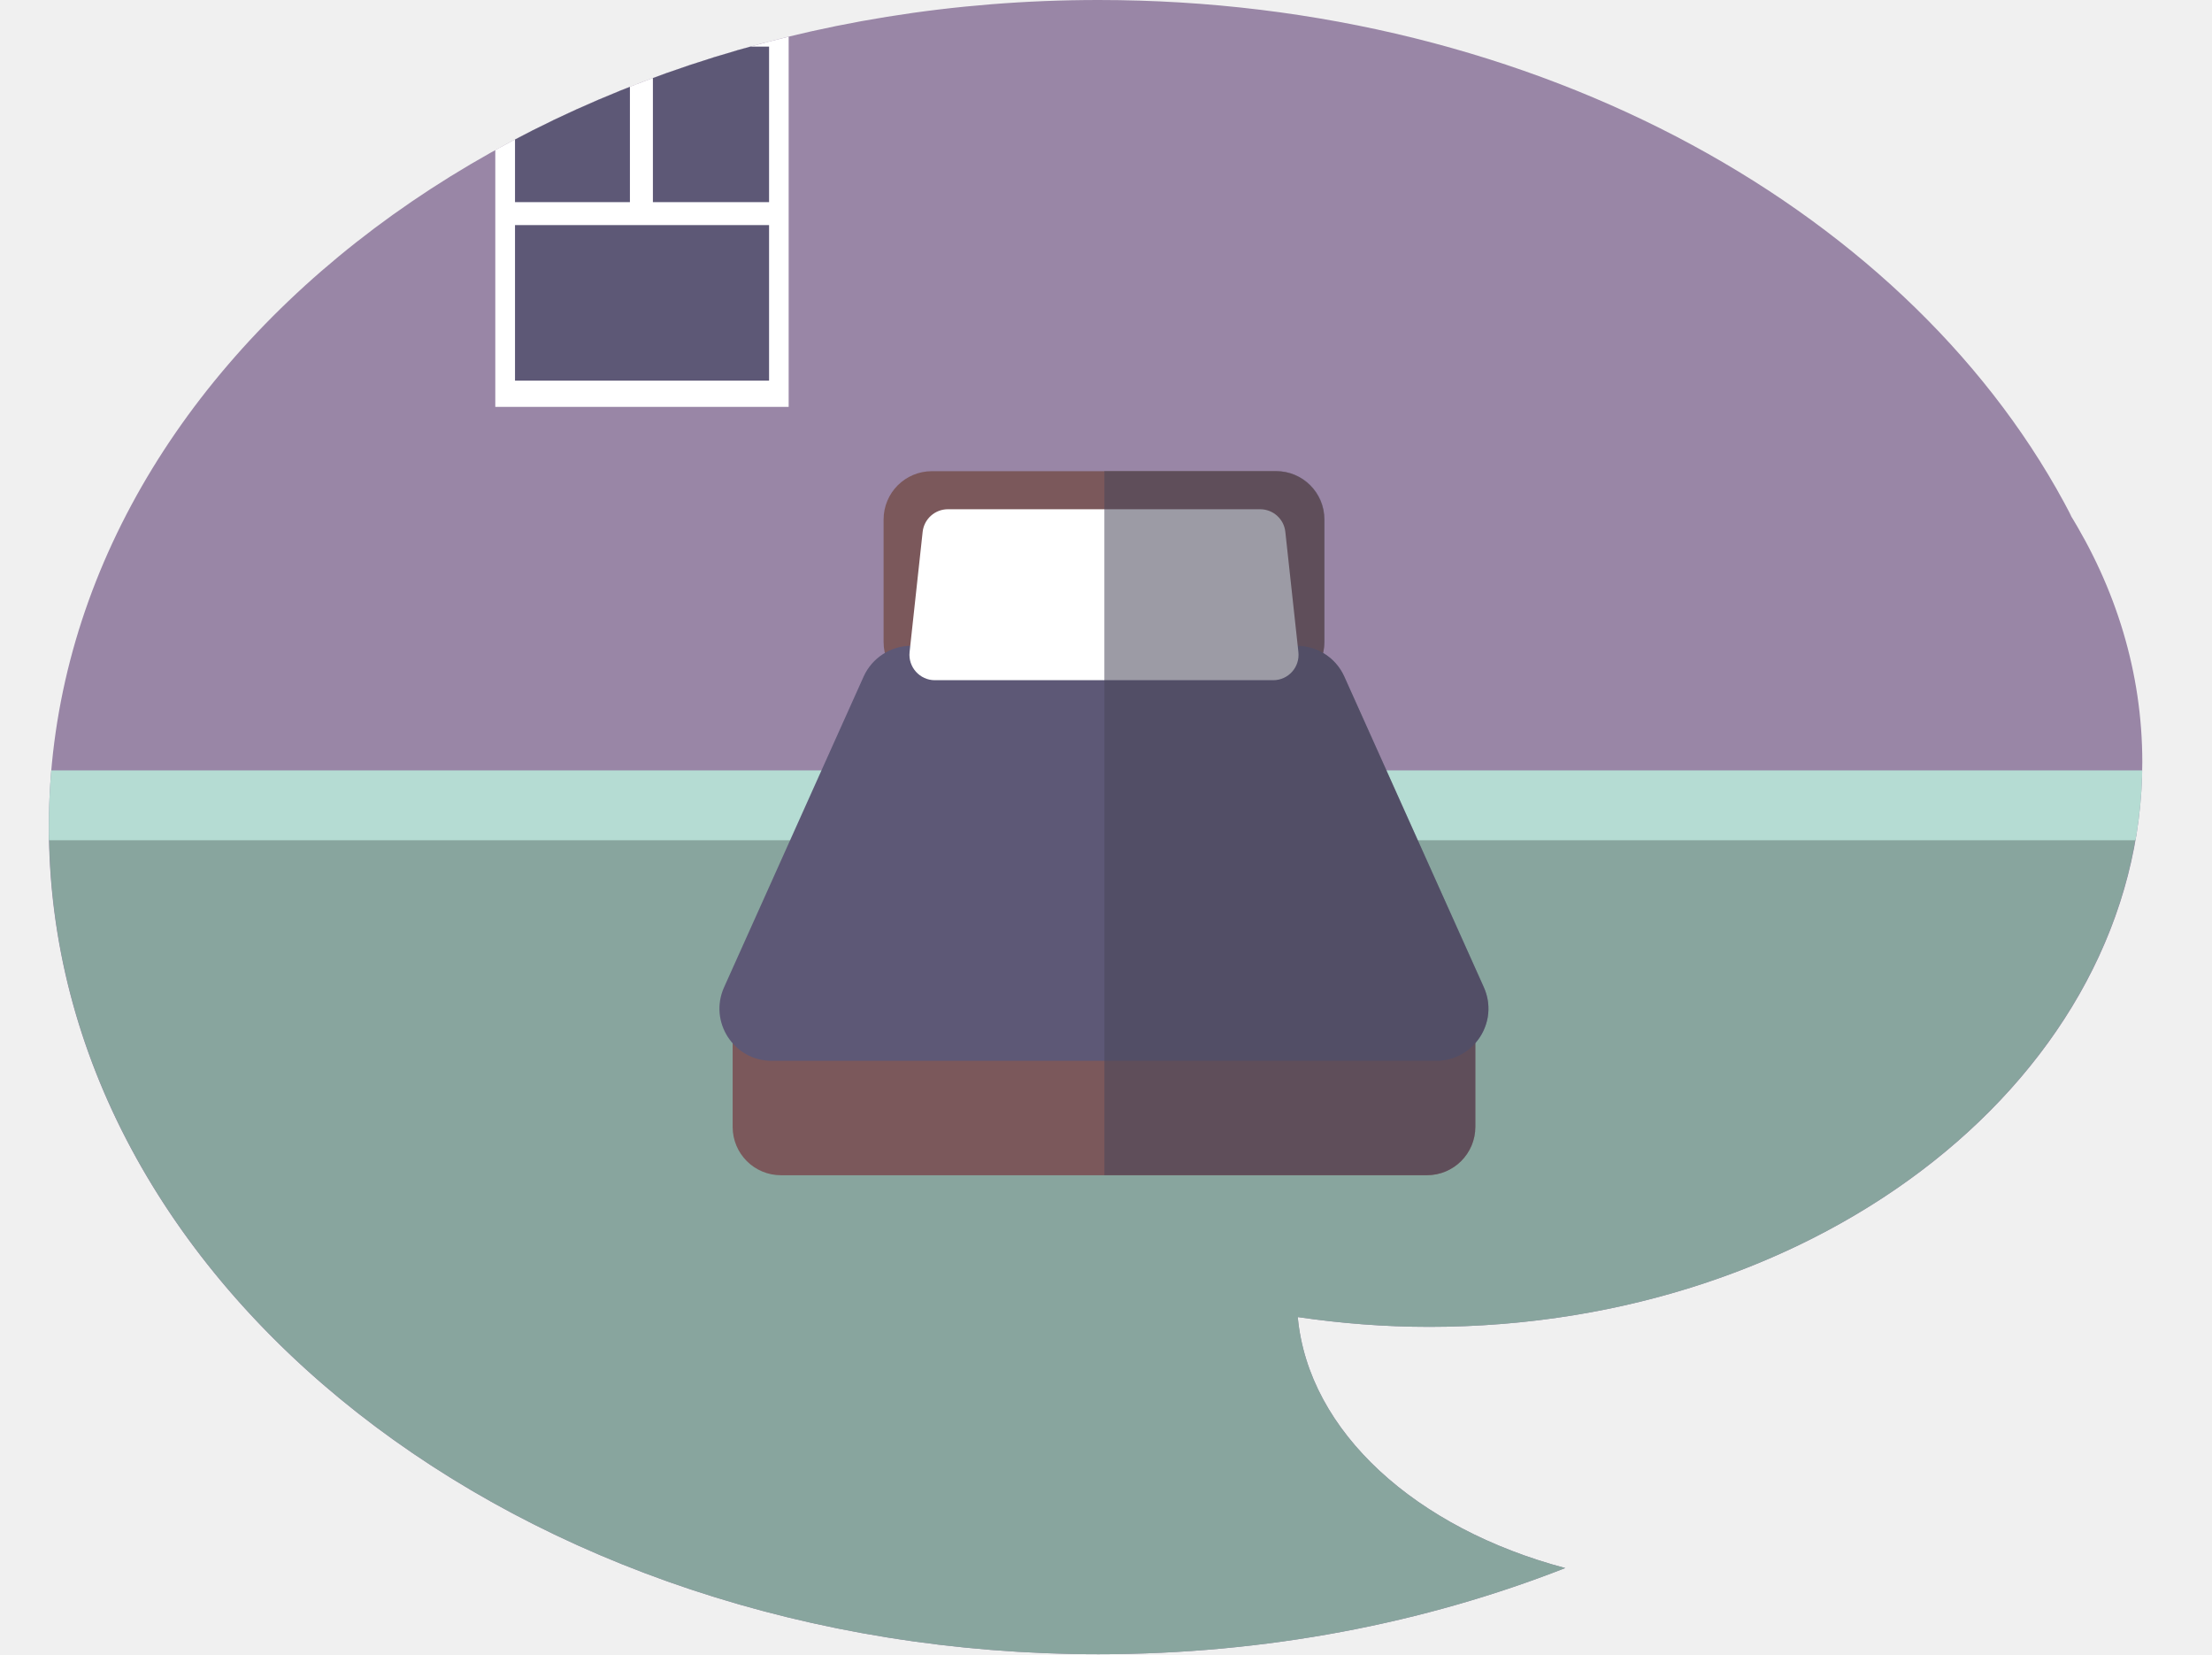
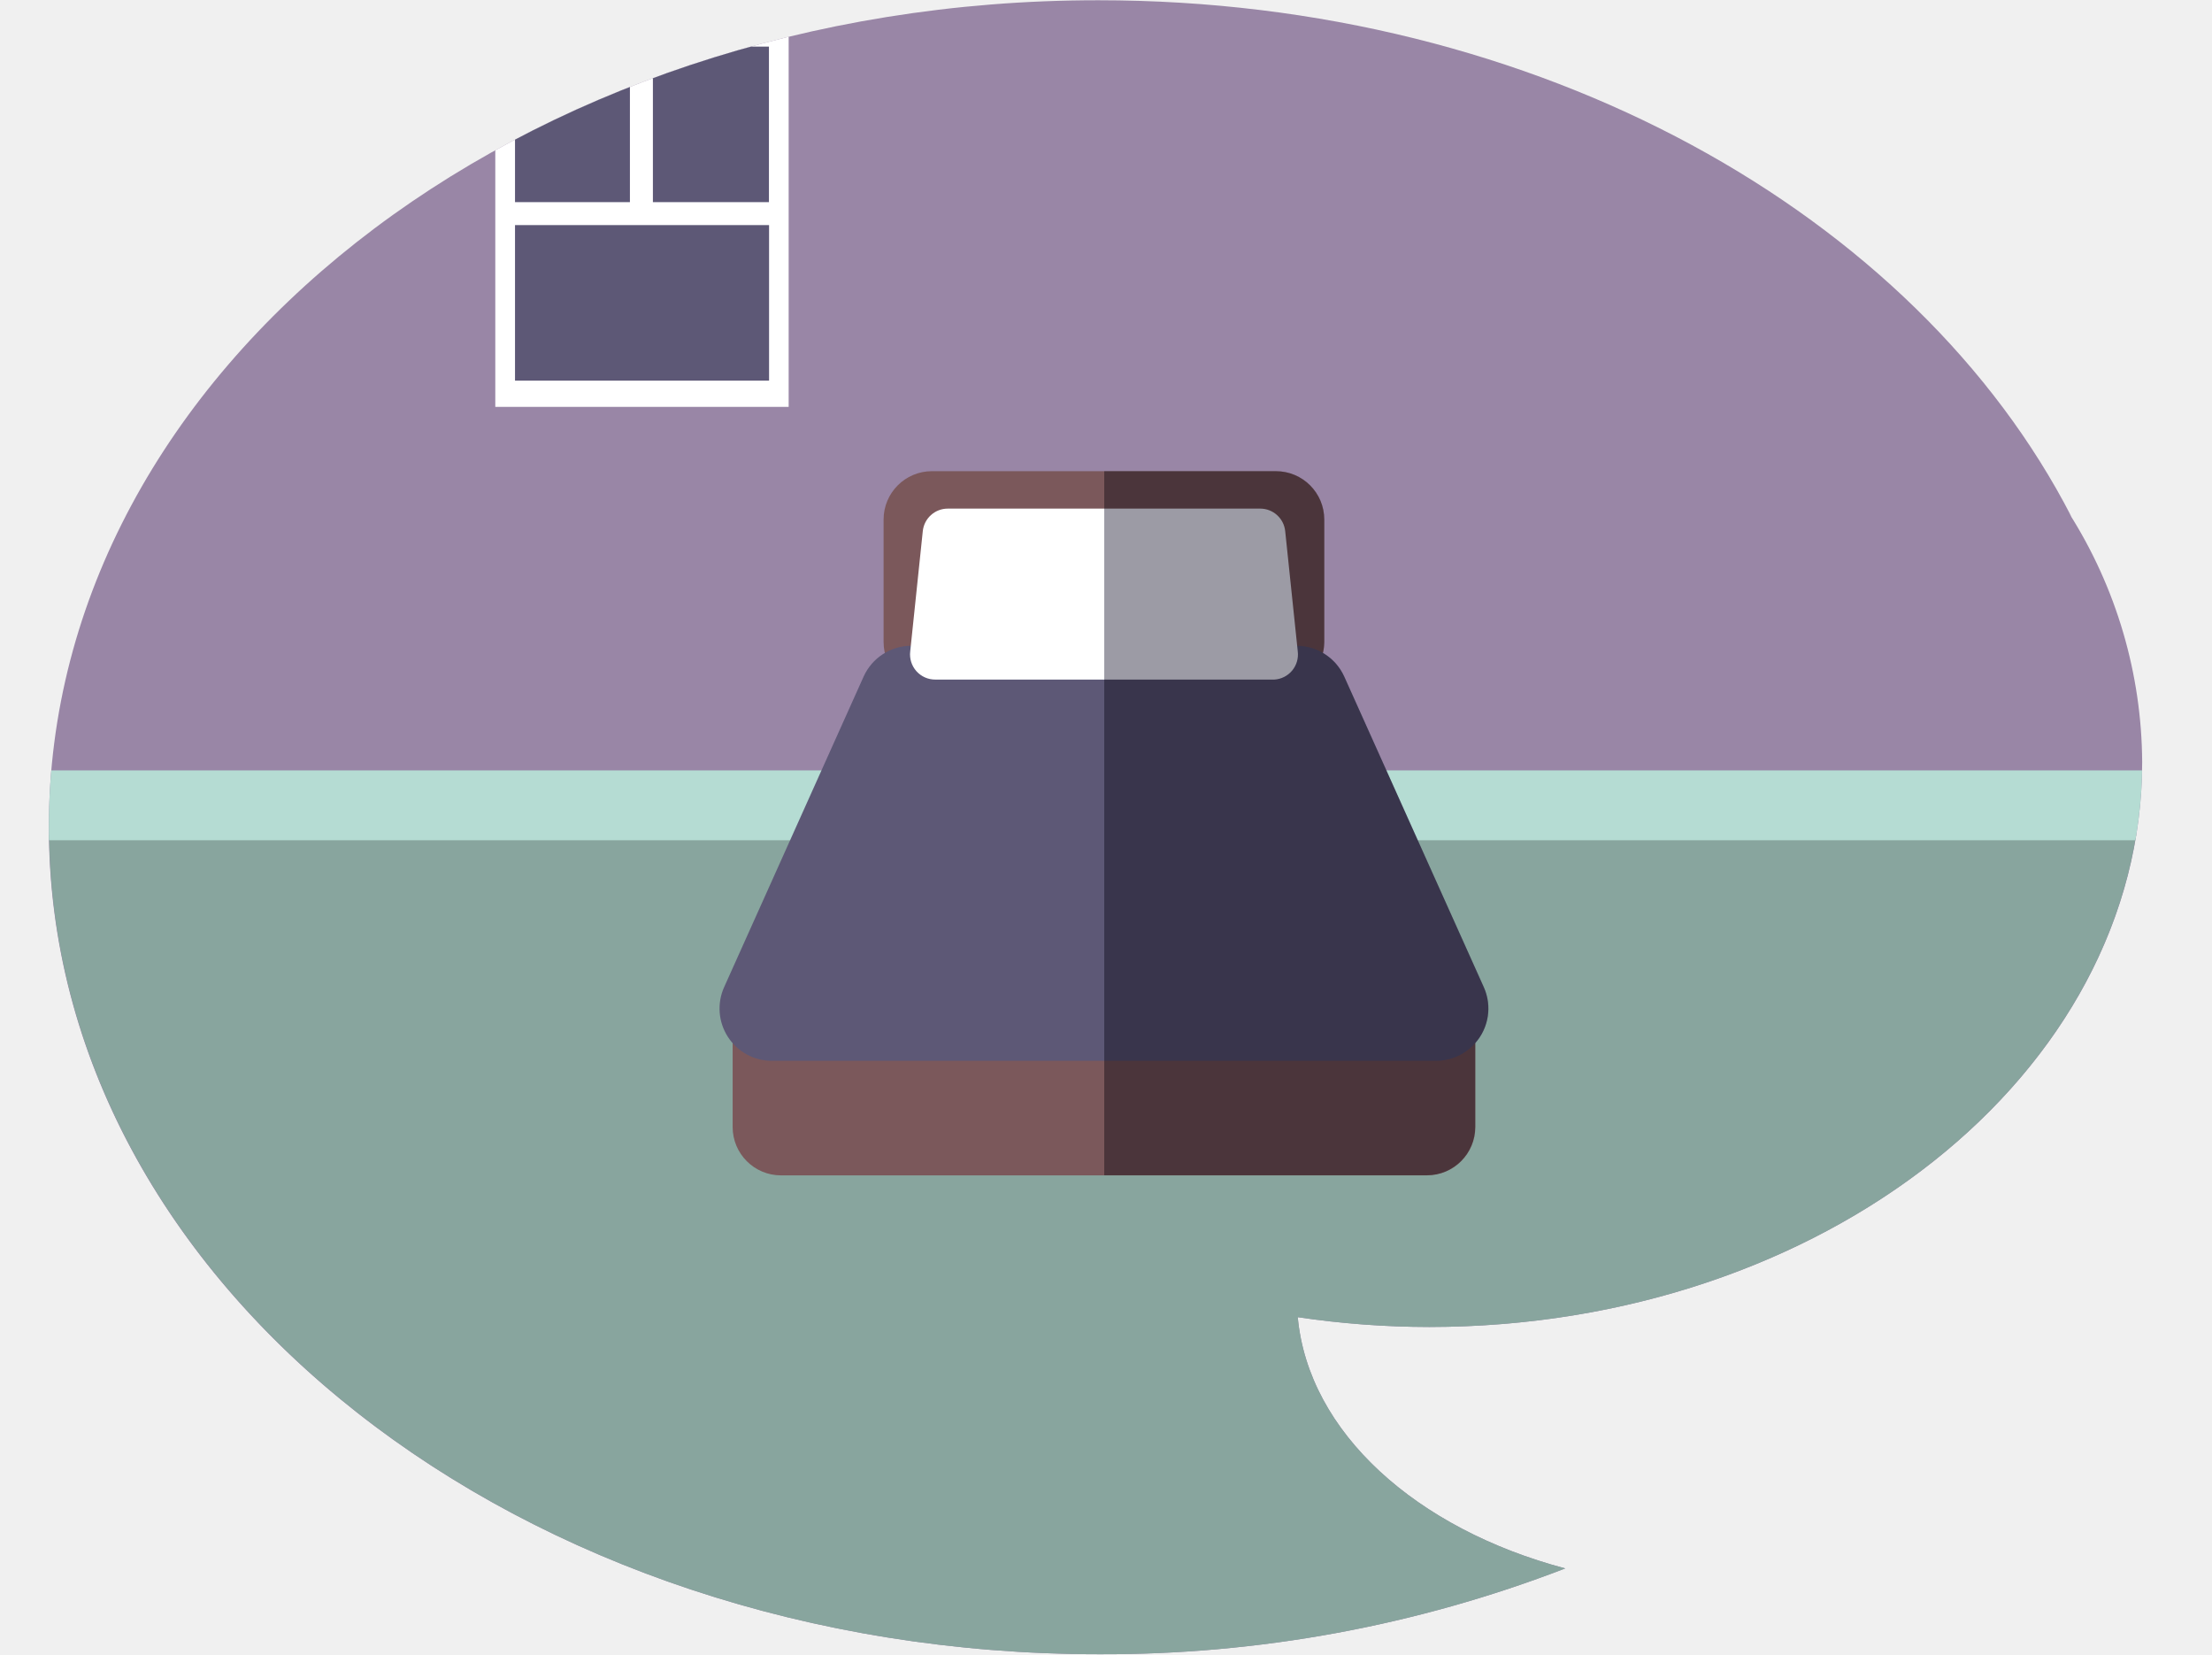
- <svg xmlns="http://www.w3.org/2000/svg" xmlns:xlink="http://www.w3.org/1999/xlink" version="1.1" id="Layer_1" x="0px" y="0px" width="176.14px" height="131.69px" viewBox="0 0 176.14 131.69" enable-background="new 0 0 176.14 131.69" xml:space="preserve">
-   <g>
-     <defs>
-       <rect id="SVGID_1_" width="176.14" height="131.69" />
-     </defs>
-     <clipPath id="SVGID_2_">
-       <use xlink:href="#SVGID_1_" overflow="visible" />
+ <svg xmlns="http://www.w3.org/2000/svg" viewBox="0 0 176.14 131.69">
+   <defs>
+     <clipPath id="a" transform="translate(-55.66 -34.14)">
+       <path d="M226.24,94.81A37.32,37.32,0,0,0,220.42,75l.2.3c-12.4-24.12-42.42-41.14-77.49-41.14C97,34.14,59.55,63.62,59.55,100S97,165.83,143.13,165.83A102,102,0,0,0,180.3,159c-11.86-3.14-20.45-10.83-21.3-20a71.63,71.63,0,0,0,10.47.78C200.82,139.77,226.24,119.64,226.24,94.81Z" fill="none" />
    </clipPath>
-     <g clip-path="url(#SVGID_2_)">
-       <defs>
-         <path id="SVGID_3_" d="M87.47,0C41.31,0,3.89,29.48,3.89,65.84c0,36.37,37.42,65.85,83.58,65.85c13.36,0,25.98-2.47,37.17-6.86     c-11.86-3.14-20.45-10.83-21.3-19.98c3.4,0.5,6.89,0.78,10.47,0.78c31.36,0,56.78-20.13,56.78-44.96c0-7.12-2.1-13.85-5.83-19.84     c0.06,0.1,0.13,0.2,0.2,0.3C152.55,17.02,122.54,0,87.47,0z" />
-       </defs>
-       <clipPath id="SVGID_4_">
-         <use xlink:href="#SVGID_3_" overflow="visible" />
-       </clipPath>
-       <path clip-path="url(#SVGID_4_)" fill="#9986A6" d="M170.59,60.67c0-7.12-2.1-13.85-5.83-19.84c0.06,0.1,0.13,0.2,0.2,0.3    C152.55,17.02,122.54,0,87.47,0C41.31,0,3.89,29.48,3.89,65.84c0,36.37,37.42,65.85,83.58,65.85c13.36,0,25.98-2.47,37.17-6.86    c-11.86-3.14-20.45-10.83-21.3-19.98c3.39,0.5,6.89,0.78,10.47,0.78C145.17,105.63,170.59,85.5,170.59,60.67" />
-       <path clip-path="url(#SVGID_4_)" fill="#88A59E" d="M170.1,66.47H3.91c0.43,36.07,37.67,65.22,83.56,65.22    c13.35,0,25.97-2.47,37.17-6.86c-11.86-3.14-20.45-10.83-21.3-19.98c3.39,0.5,6.89,0.78,10.47,0.78    C142.68,105.63,166.5,88.56,170.1,66.47" />
-       <rect y="61.33" clip-path="url(#SVGID_4_)" fill="#B5DCD3" width="176.14" height="5.56" />
-       <path clip-path="url(#SVGID_4_)" fill="#7B585B" d="M101.61,54.96H74.21c-2.13,0-3.85-1.72-3.85-3.85v-9.75    c0-2.13,1.72-3.85,3.85-3.85h27.39c2.13,0,3.85,1.72,3.85,3.85v9.75C105.46,53.23,103.73,54.96,101.61,54.96" />
-       <path clip-path="url(#SVGID_4_)" fill="#7B585B" d="M113.63,93.56H62.19c-2.13,0-3.85-1.72-3.85-3.85v-9.75    c0-2.13,1.72-3.85,3.85-3.85h51.44c2.13,0,3.85,1.72,3.85,3.85v9.75C117.48,91.84,115.75,93.56,113.63,93.56" />
-       <path clip-path="url(#SVGID_4_)" fill="#5D5876" d="M114.37,84.45H61.45c-3.02,0-5.03-3.11-3.79-5.86l11.11-24.73    c0.67-1.49,2.16-2.45,3.79-2.45h30.69c1.64,0,3.12,0.96,3.79,2.45l11.11,24.73C119.39,81.34,117.38,84.45,114.37,84.45" />
-       <path clip-path="url(#SVGID_4_)" fill="#FFFFFF" d="M103.39,51.91l-1.04-9.57c-0.11-1.03-0.98-1.8-2.01-1.8h-2.47H77.95h-2.47    c-1.03,0-1.9,0.78-2.01,1.8l-1.04,9.57c-0.13,1.19,0.81,2.24,2.01,2.24h3.51h19.92h3.51C102.59,54.15,103.52,53.11,103.39,51.91" />
-       <g opacity="0.54" clip-path="url(#SVGID_4_)">
-         <g>
-           <defs>
-             <rect id="SVGID_5_" x="87.94" y="37.51" width="30.59" height="56.05" />
-           </defs>
-           <clipPath id="SVGID_6_">
-             <use xlink:href="#SVGID_5_" overflow="visible" />
-           </clipPath>
-           <path clip-path="url(#SVGID_6_)" fill="#484759" d="M118.16,78.59l-11.11-24.73c-0.36-0.81-0.96-1.45-1.69-1.88      c0.07-0.28,0.11-0.58,0.11-0.88v-9.75c0-2.13-1.72-3.85-3.85-3.85H87.94v56.05h25.69c2.13,0,3.85-1.72,3.85-3.85v-6.67      C118.5,81.89,118.87,80.18,118.16,78.59" />
-         </g>
-       </g>
-     </g>
-     <g clip-path="url(#SVGID_2_)">
-       <defs>
-         <path id="SVGID_7_" d="M39.44,11.95v20.44H62.8V2.92C54.37,4.96,46.5,8.04,39.44,11.95" />
-       </defs>
-       <clipPath id="SVGID_8_">
-         <use xlink:href="#SVGID_7_" overflow="visible" />
-       </clipPath>
-       <linearGradient id="SVGID_9_" gradientUnits="userSpaceOnUse" x1="0" y1="131.691" x2="1" y2="131.691" gradientTransform="matrix(0 -30.5808 -30.5808 0 4078.341 32.394)">
-         <stop offset="0" style="stop-color:#FFFFFF" />
-         <stop offset="1" style="stop-color:#FFFFFF" />
-       </linearGradient>
-       <rect x="39.44" y="2.92" clip-path="url(#SVGID_8_)" fill="url(#SVGID_9_)" width="23.36" height="29.47" />
-     </g>
-     <g clip-path="url(#SVGID_2_)">
-       <defs>
-         <path id="SVGID_10_" d="M87.47,0C41.31,0,3.89,29.48,3.89,65.84c0,36.37,37.42,65.85,83.58,65.85c13.36,0,25.98-2.47,37.17-6.86     c-11.86-3.14-20.45-10.83-21.3-19.98c3.4,0.5,6.89,0.78,10.47,0.78c31.36,0,56.78-20.13,56.78-44.96c0-7.12-2.1-13.85-5.83-19.84     c0.06,0.1,0.13,0.2,0.2,0.3C152.55,17.02,122.54,0,87.47,0z" />
-       </defs>
-       <clipPath id="SVGID_11_">
-         <use xlink:href="#SVGID_10_" overflow="visible" />
-       </clipPath>
-       <rect x="41.01" y="17.92" clip-path="url(#SVGID_11_)" fill="#5D5876" width="20.23" height="12.38" />
-       <rect x="41.01" y="3.71" clip-path="url(#SVGID_11_)" fill="#5D5876" width="9.15" height="12.38" />
-       <rect x="51.99" y="3.71" clip-path="url(#SVGID_11_)" fill="#5D5876" width="9.25" height="12.38" />
+     <linearGradient id="b" x1="51.12" y1="32.39" x2="51.12" y2="1.81" gradientUnits="userSpaceOnUse">
+       <stop offset="0" stop-color="#fff" />
+       <stop offset="1" stop-color="#fff" />
+     </linearGradient>
+   </defs>
+   <g style="isolation:isolate">
+     <g clip-path="url(#a)">
+       <path d="M226.24,94.81A37.32,37.32,0,0,0,220.42,75l.2.3c-12.4-24.12-42.42-41.14-77.49-41.14C97,34.14,59.55,63.62,59.55,100S97,165.83,143.13,165.83A102,102,0,0,0,180.3,159c-11.86-3.14-20.45-10.83-21.3-20a71.63,71.63,0,0,0,10.47.78C200.82,139.77,226.24,119.64,226.24,94.81Z" transform="translate(-55.66 -34.14)" fill="#9986a6" />
+       <path d="M225.76,100.61H59.57c.43,36.07,37.67,65.22,83.56,65.22A102,102,0,0,0,180.3,159c-11.86-3.14-20.45-10.83-21.3-20a71.63,71.63,0,0,0,10.47.78C198.34,139.77,222.16,122.7,225.76,100.61Z" transform="translate(-55.66 -34.14)" fill="#88a59e" />
+       <rect y="61.33" width="176.14" height="5.56" fill="#b5dcd3" />
+       <rect x="70.36" y="37.51" width="35.09" height="17.45" rx="3.85" ry="3.85" fill="#7b585b" />
+       <rect x="58.34" y="76.12" width="59.14" height="17.45" rx="3.85" ry="3.85" fill="#7b585b" />
+       <path d="M170,118.59H117.11a4.16,4.16,0,0,1-3.79-5.86L124.43,88a4.16,4.16,0,0,1,3.79-2.45h30.69A4.16,4.16,0,0,1,162.7,88l11.11,24.73A4.16,4.16,0,0,1,170,118.59Z" transform="translate(-55.66 -34.14)" fill="#5d5876" />
+       <path d="M159,86l-1-9.57a2,2,0,0,0-2-1.8H131.14a2,2,0,0,0-2,1.8l-1,9.57a2,2,0,0,0,2,2.24h27A2,2,0,0,0,159,86Z" transform="translate(-55.66 -34.14)" fill="#fff" />
+       <path d="M173.82,112.73,162.7,88A4.14,4.14,0,0,0,161,86.12a3.85,3.85,0,0,0,.11-.88V75.5a3.85,3.85,0,0,0-3.85-3.85H143.59V127.7h25.69a3.85,3.85,0,0,0,3.85-3.85v-6.67A4.13,4.13,0,0,0,173.82,112.73Z" transform="translate(-55.66 -34.14)" fill="#484759" opacity="0.54" style="mix-blend-mode:multiply" />
+       <rect x="39.44" y="1.81" width="23.36" height="30.58" fill="url(#b)" />
+       <rect x="41.01" y="17.92" width="20.23" height="12.38" fill="#5d5876" />
+       <rect x="41.01" y="3.71" width="9.15" height="12.38" fill="#5d5876" />
+       <rect x="51.99" y="3.71" width="9.24" height="12.38" fill="#5d5876" />
    </g>
  </g>
</svg>
